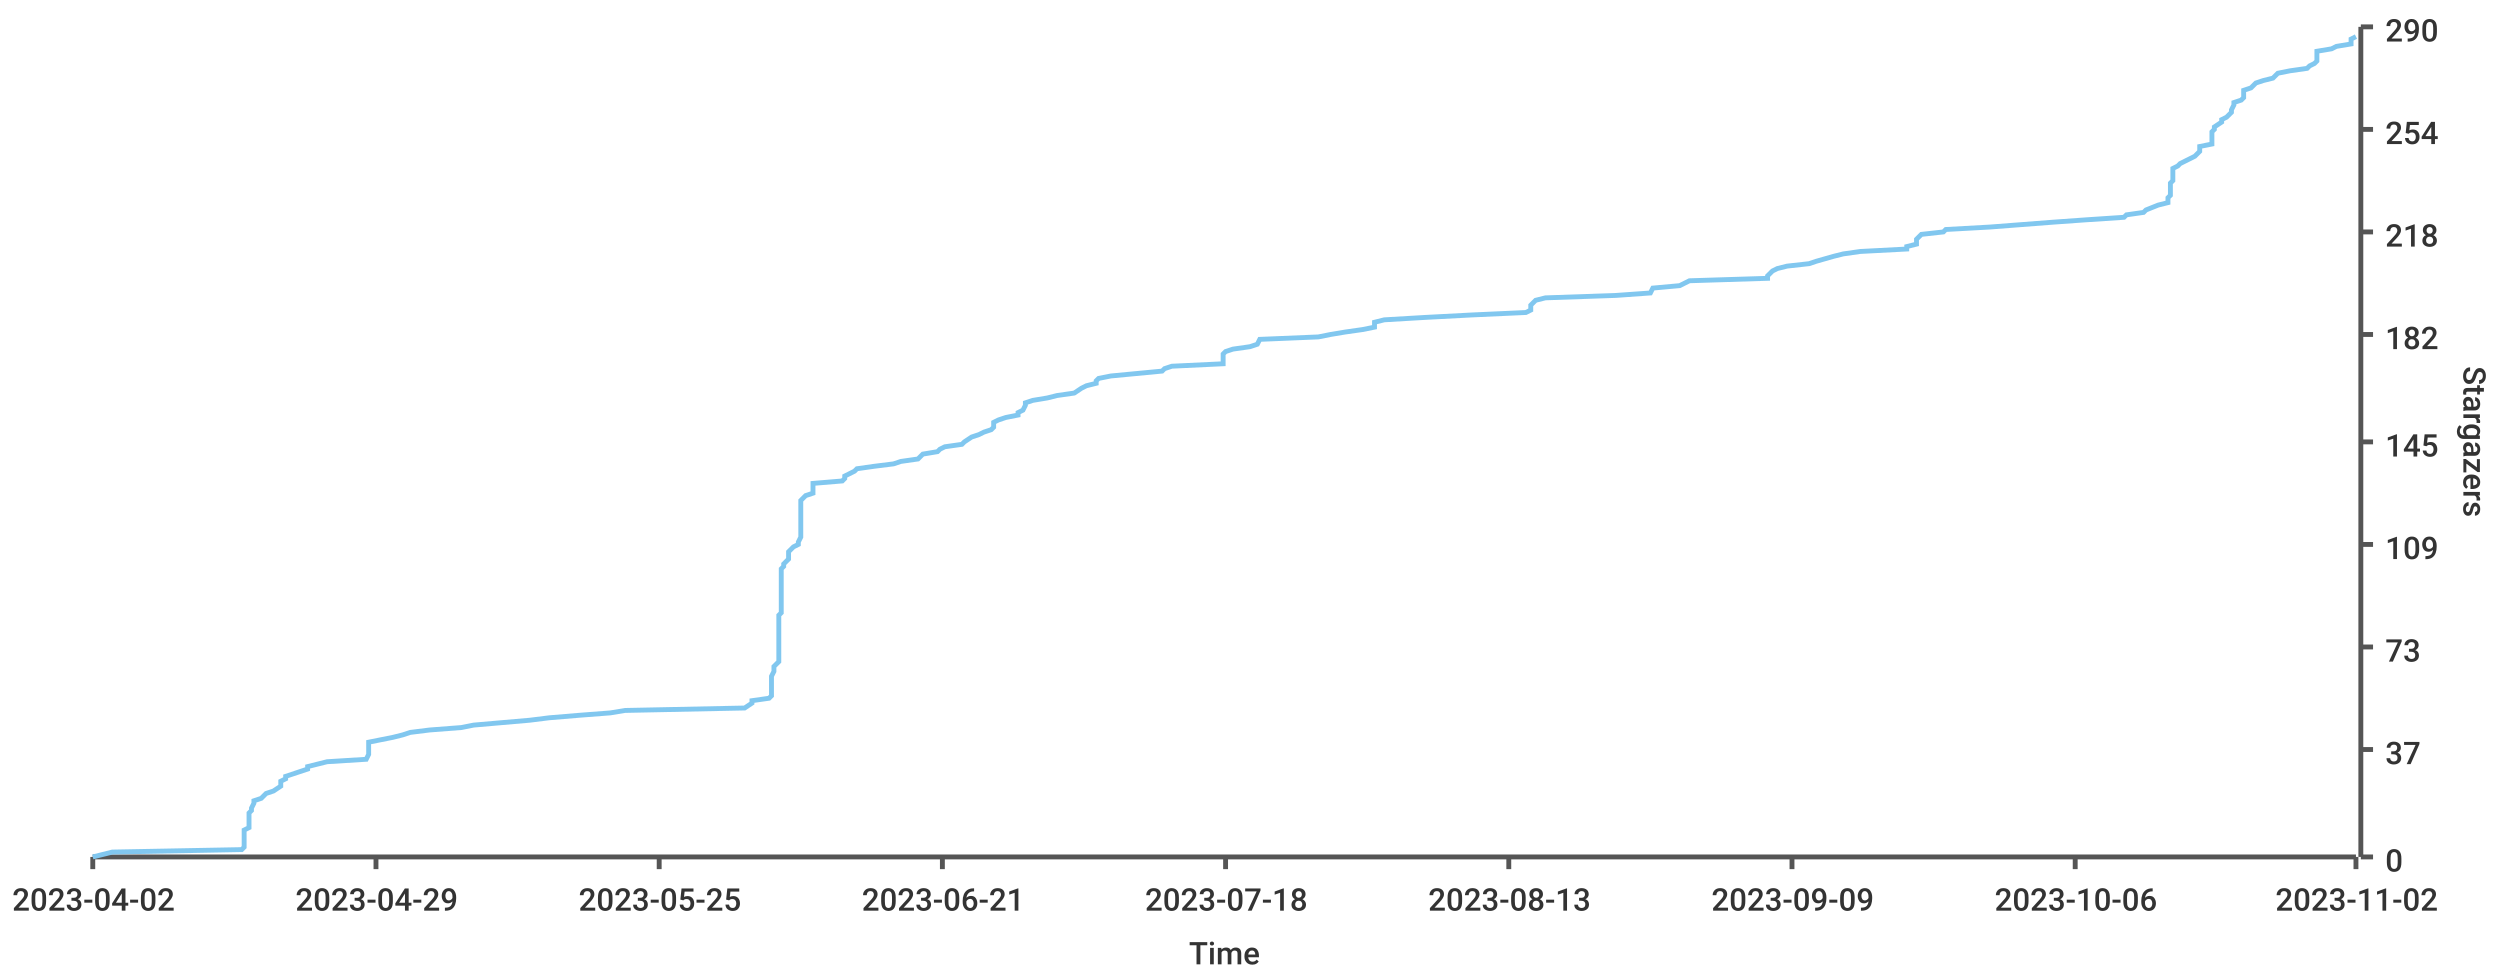
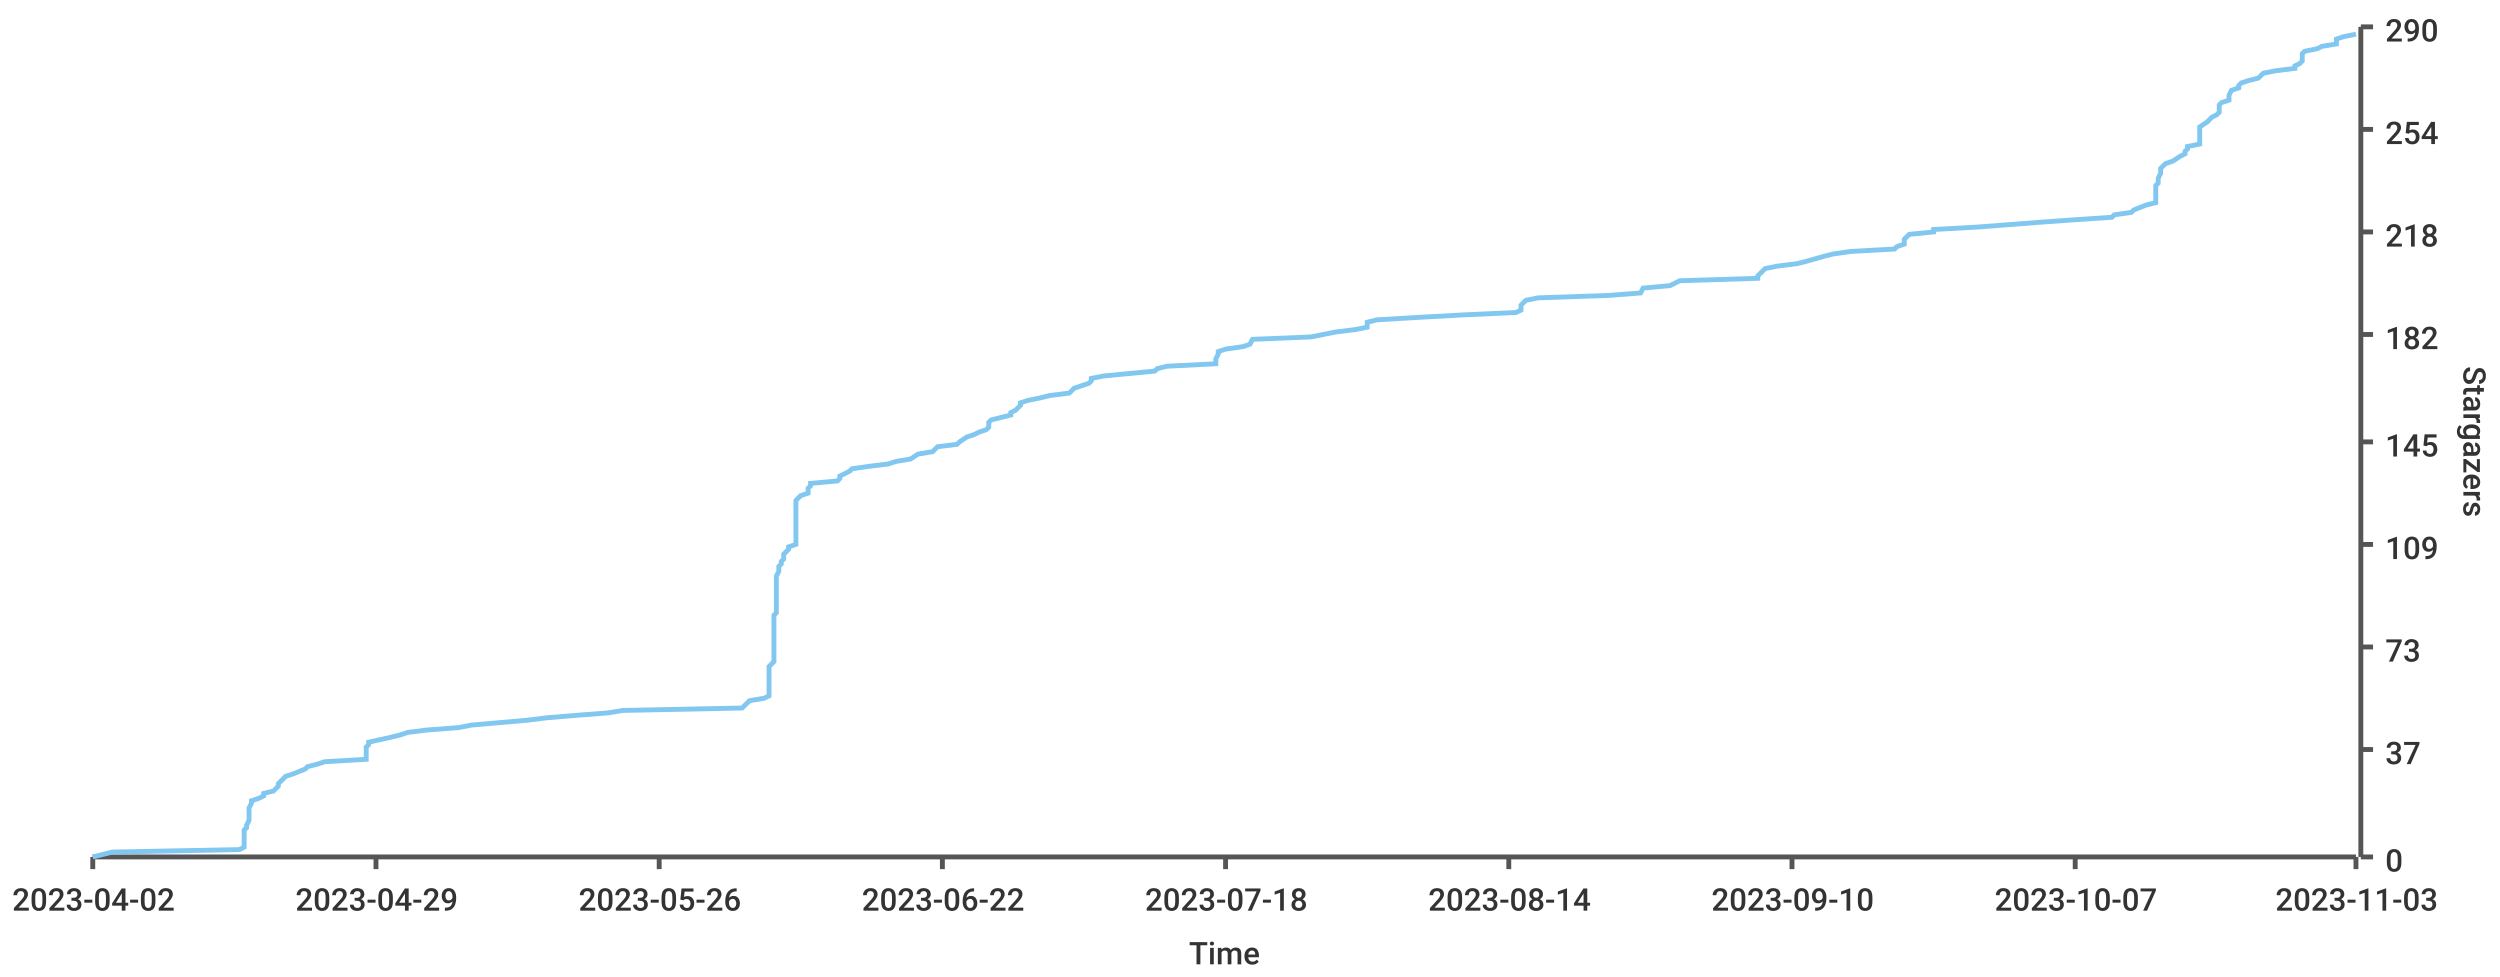
<svg xmlns="http://www.w3.org/2000/svg" width="1024" height="400">\n<path d="M 0 0 L 1024 0 L 1024 400 L 0 400 L 0 0" style="stroke-width:0;stroke:rgba(255,255,255,1.0);fill:rgba(255,255,255,1.0)" />
  <path d="M 38 11 L 965 11 L 965 351 L 38 351 L 38 11" style="stroke-width:0;stroke:rgba(255,255,255,1.0);fill:rgba(255,255,255,1.0)" />
  <path d="M 38 351 L 965 351" style="stroke-width:2;stroke:rgba(85,85,85,1.0);fill:none" />
  <path d="M 38 351 L 38 356" style="stroke-width:2;stroke:rgba(85,85,85,1.0);fill:none" />
  <text x="5" y="373" style="stroke-width:0;stroke:none;fill:rgba(51,51,51,1.0);font-size:12.8px;font-family:'Roboto Medium',sans-serif">2023-04-02</text>
  <path d="M 154 351 L 154 356" style="stroke-width:2;stroke:rgba(85,85,85,1.0);fill:none" />
  <text x="121" y="373" style="stroke-width:0;stroke:none;fill:rgba(51,51,51,1.0);font-size:12.8px;font-family:'Roboto Medium',sans-serif">2023-04-29</text>
  <path d="M 270 351 L 270 356" style="stroke-width:2;stroke:rgba(85,85,85,1.0);fill:none" />
-   <text x="237" y="373" style="stroke-width:0;stroke:none;fill:rgba(51,51,51,1.0);font-size:12.8px;font-family:'Roboto Medium',sans-serif">2023-05-25</text>
+   <text x="237" y="373" style="stroke-width:0;stroke:none;fill:rgba(51,51,51,1.0);font-size:12.8px;font-family:'Roboto Medium',sans-serif">2023-05-26</text>
  <path d="M 386 351 L 386 356" style="stroke-width:2;stroke:rgba(85,85,85,1.0);fill:none" />
-   <text x="353" y="373" style="stroke-width:0;stroke:none;fill:rgba(51,51,51,1.0);font-size:12.8px;font-family:'Roboto Medium',sans-serif">2023-06-21</text>
+   <text x="353" y="373" style="stroke-width:0;stroke:none;fill:rgba(51,51,51,1.0);font-size:12.8px;font-family:'Roboto Medium',sans-serif">2023-06-22</text>
  <path d="M 502 351 L 502 356" style="stroke-width:2;stroke:rgba(85,85,85,1.0);fill:none" />
  <text x="469" y="373" style="stroke-width:0;stroke:none;fill:rgba(51,51,51,1.0);font-size:12.8px;font-family:'Roboto Medium',sans-serif">2023-07-18</text>
  <path d="M 618 351 L 618 356" style="stroke-width:2;stroke:rgba(85,85,85,1.0);fill:none" />
-   <text x="585" y="373" style="stroke-width:0;stroke:none;fill:rgba(51,51,51,1.0);font-size:12.8px;font-family:'Roboto Medium',sans-serif">2023-08-13</text>
+   <text x="585" y="373" style="stroke-width:0;stroke:none;fill:rgba(51,51,51,1.0);font-size:12.8px;font-family:'Roboto Medium',sans-serif">2023-08-14</text>
  <path d="M 734 351 L 734 356" style="stroke-width:2;stroke:rgba(85,85,85,1.0);fill:none" />
-   <text x="701" y="373" style="stroke-width:0;stroke:none;fill:rgba(51,51,51,1.0);font-size:12.8px;font-family:'Roboto Medium',sans-serif">2023-09-09</text>
+   <text x="701" y="373" style="stroke-width:0;stroke:none;fill:rgba(51,51,51,1.0);font-size:12.8px;font-family:'Roboto Medium',sans-serif">2023-09-10</text>
  <path d="M 850 351 L 850 356" style="stroke-width:2;stroke:rgba(85,85,85,1.0);fill:none" />
-   <text x="817" y="373" style="stroke-width:0;stroke:none;fill:rgba(51,51,51,1.0);font-size:12.8px;font-family:'Roboto Medium',sans-serif">2023-10-06</text>
+   <text x="817" y="373" style="stroke-width:0;stroke:none;fill:rgba(51,51,51,1.0);font-size:12.8px;font-family:'Roboto Medium',sans-serif">2023-10-07</text>
  <path d="M 965 351 L 965 356" style="stroke-width:2;stroke:rgba(85,85,85,1.0);fill:none" />
-   <text x="932" y="373" style="stroke-width:0;stroke:none;fill:rgba(51,51,51,1.0);font-size:12.8px;font-family:'Roboto Medium',sans-serif">2023-11-02</text>
+   <text x="932" y="373" style="stroke-width:0;stroke:none;fill:rgba(51,51,51,1.0);font-size:12.8px;font-family:'Roboto Medium',sans-serif">2023-11-03</text>
  <text x="487" y="395" style="stroke-width:0;stroke:none;fill:rgba(51,51,51,1.0);font-size:12.8px;font-family:'Roboto Medium',sans-serif">Time</text>
  <path d="M 967 351 L 967 11" style="stroke-width:2;stroke:rgba(85,85,85,1.0);fill:none" />
  <path d="M 967 351 L 972 351" style="stroke-width:2;stroke:rgba(85,85,85,1.0);fill:none" />
  <text x="977" y="357" style="stroke-width:0;stroke:none;fill:rgba(51,51,51,1.0);font-size:12.8px;font-family:'Roboto Medium',sans-serif">0</text>
  <path d="M 967 307 L 972 307" style="stroke-width:2;stroke:rgba(85,85,85,1.0);fill:none" />
  <text x="977" y="313" style="stroke-width:0;stroke:none;fill:rgba(51,51,51,1.0);font-size:12.8px;font-family:'Roboto Medium',sans-serif">37</text>
  <path d="M 967 265 L 972 265" style="stroke-width:2;stroke:rgba(85,85,85,1.0);fill:none" />
  <text x="977" y="271" style="stroke-width:0;stroke:none;fill:rgba(51,51,51,1.0);font-size:12.8px;font-family:'Roboto Medium',sans-serif">73</text>
  <path d="M 967 223 L 972 223" style="stroke-width:2;stroke:rgba(85,85,85,1.0);fill:none" />
  <text x="977" y="229" style="stroke-width:0;stroke:none;fill:rgba(51,51,51,1.0);font-size:12.8px;font-family:'Roboto Medium',sans-serif">109</text>
  <path d="M 967 181 L 972 181" style="stroke-width:2;stroke:rgba(85,85,85,1.0);fill:none" />
  <text x="977" y="187" style="stroke-width:0;stroke:none;fill:rgba(51,51,51,1.0);font-size:12.8px;font-family:'Roboto Medium',sans-serif">145</text>
  <path d="M 967 137 L 972 137" style="stroke-width:2;stroke:rgba(85,85,85,1.0);fill:none" />
  <text x="977" y="143" style="stroke-width:0;stroke:none;fill:rgba(51,51,51,1.0);font-size:12.8px;font-family:'Roboto Medium',sans-serif">182</text>
  <path d="M 967 95 L 972 95" style="stroke-width:2;stroke:rgba(85,85,85,1.0);fill:none" />
  <text x="977" y="101" style="stroke-width:0;stroke:none;fill:rgba(51,51,51,1.0);font-size:12.8px;font-family:'Roboto Medium',sans-serif">218</text>
  <path d="M 967 53 L 972 53" style="stroke-width:2;stroke:rgba(85,85,85,1.0);fill:none" />
  <text x="977" y="59" style="stroke-width:0;stroke:none;fill:rgba(51,51,51,1.0);font-size:12.8px;font-family:'Roboto Medium',sans-serif">254</text>
  <path d="M 967 11 L 972 11" style="stroke-width:2;stroke:rgba(85,85,85,1.0);fill:none" />
  <text x="977" y="17" style="stroke-width:0;stroke:none;fill:rgba(51,51,51,1.0);font-size:12.8px;font-family:'Roboto Medium',sans-serif">290</text>
  <text x="1009" y="150" style="stroke-width:0;stroke:none;fill:rgba(51,51,51,1.0);font-size:12.8px;font-family:'Roboto Medium',sans-serif" transform="rotate(90.00,1009,150)">Stargazers</text>
-   <path d="M 38 351 L 46 349 L 99 348 L 100 347 L 100 346 L 100 345 L 100 343 L 100 342 L 100 341 L 100 340 L 102 339 L 102 338 L 102 336 L 102 335 L 102 334 L 102 333 L 103 332 L 103 331 L 104 329 L 104 328 L 107 327 L 108 326 L 109 325 L 112 324 L 115 322 L 115 321 L 115 320 L 117 319 L 117 318 L 120 317 L 126 315 L 126 314 L 130 313 L 134 312 L 150 311 L 151 309 L 151 308 L 151 307 L 151 306 L 151 305 L 151 304 L 161 302 L 165 301 L 168 300 L 176 299 L 189 298 L 194 297 L 217 295 L 225 294 L 237 293 L 250 292 L 256 291 L 305 290 L 308 288 L 308 287 L 315 286 L 316 285 L 316 284 L 316 283 L 316 281 L 316 280 L 316 279 L 316 278 L 316 277 L 317 275 L 317 274 L 317 273 L 318 272 L 319 271 L 319 270 L 319 268 L 319 267 L 319 266 L 319 265 L 319 264 L 319 263 L 319 261 L 319 260 L 319 259 L 319 258 L 319 257 L 319 256 L 319 254 L 319 253 L 319 252 L 320 251 L 320 250 L 320 249 L 320 247 L 320 246 L 320 245 L 320 244 L 320 243 L 320 241 L 320 240 L 320 239 L 320 238 L 320 237 L 320 236 L 320 234 L 320 233 L 321 232 L 321 231 L 322 230 L 323 229 L 323 227 L 323 226 L 324 225 L 325 224 L 327 223 L 327 222 L 328 220 L 328 219 L 328 218 L 328 217 L 328 216 L 328 215 L 328 213 L 328 212 L 328 211 L 328 210 L 328 209 L 328 207 L 328 206 L 328 205 L 329 204 L 330 203 L 333 202 L 333 200 L 333 199 L 333 198 L 345 197 L 346 196 L 346 195 L 350 193 L 351 192 L 358 191 L 366 190 L 369 189 L 376 188 L 378 186 L 384 185 L 385 184 L 387 183 L 394 182 L 395 181 L 398 179 L 401 178 L 403 177 L 406 176 L 407 175 L 407 173 L 409 172 L 412 171 L 417 170 L 417 169 L 419 168 L 420 166 L 420 165 L 423 164 L 429 163 L 433 162 L 440 161 L 443 159 L 445 158 L 449 157 L 449 156 L 450 155 L 455 154 L 476 152 L 477 151 L 480 150 L 501 149 L 501 148 L 501 147 L 501 145 L 502 144 L 505 143 L 512 142 L 515 141 L 516 139 L 540 138 L 545 137 L 551 136 L 558 135 L 563 134 L 563 132 L 567 131 L 584 130 L 603 129 L 625 128 L 627 127 L 627 125 L 628 124 L 629 123 L 633 122 L 662 121 L 676 120 L 677 118 L 688 117 L 690 116 L 692 115 L 724 114 L 724 113 L 726 111 L 728 110 L 732 109 L 741 108 L 744 107 L 751 105 L 755 104 L 762 103 L 781 102 L 781 101 L 785 100 L 785 98 L 786 97 L 787 96 L 796 95 L 797 94 L 815 93 L 841 91 L 855 90 L 870 89 L 871 88 L 878 87 L 879 86 L 884 84 L 888 83 L 888 82 L 888 81 L 889 80 L 889 79 L 889 77 L 889 76 L 889 75 L 890 74 L 890 73 L 890 71 L 890 70 L 890 69 L 892 68 L 893 67 L 895 66 L 899 64 L 900 63 L 901 62 L 901 61 L 901 60 L 906 59 L 906 57 L 906 56 L 906 55 L 906 54 L 907 53 L 907 52 L 910 50 L 910 49 L 912 48 L 913 47 L 914 46 L 914 45 L 915 43 L 915 42 L 918 41 L 919 40 L 919 39 L 919 37 L 922 36 L 923 35 L 924 34 L 927 33 L 931 32 L 933 30 L 938 29 L 945 28 L 946 27 L 948 26 L 949 25 L 949 23 L 949 22 L 949 21 L 955 20 L 957 19 L 963 18 L 963 16 L 965 15" style="stroke-width:2;stroke:rgba(129,199,239,1.0);fill:none" />
+   <path d="M 38 351 L 46 349 L 98 348 L 100 347 L 100 346 L 100 345 L 100 343 L 100 342 L 100 341 L 100 340 L 101 339 L 101 338 L 102 336 L 102 335 L 102 334 L 102 333 L 102 332 L 102 331 L 103 329 L 103 328 L 106 327 L 108 326 L 108 325 L 112 324 L 114 322 L 114 321 L 115 320 L 116 319 L 117 318 L 120 317 L 125 315 L 126 314 L 130 313 L 133 312 L 150 311 L 150 309 L 150 308 L 150 307 L 150 306 L 151 305 L 151 304 L 160 302 L 164 301 L 167 300 L 175 299 L 188 298 L 193 297 L 216 295 L 224 294 L 236 293 L 249 292 L 255 291 L 304 290 L 306 288 L 307 287 L 313 286 L 315 285 L 315 284 L 315 283 L 315 281 L 315 280 L 315 279 L 315 278 L 315 277 L 315 275 L 315 274 L 315 273 L 316 272 L 317 271 L 317 270 L 317 268 L 317 267 L 317 266 L 317 265 L 317 264 L 317 263 L 317 261 L 317 260 L 317 259 L 317 258 L 317 257 L 317 256 L 317 254 L 317 253 L 317 252 L 318 251 L 318 250 L 318 249 L 318 247 L 318 246 L 318 245 L 318 244 L 318 243 L 318 241 L 318 240 L 318 239 L 318 238 L 318 237 L 318 236 L 319 234 L 319 233 L 319 232 L 320 231 L 320 230 L 321 229 L 321 227 L 322 226 L 323 225 L 323 224 L 326 223 L 326 222 L 326 220 L 326 219 L 326 218 L 326 217 L 326 216 L 326 215 L 326 213 L 326 212 L 326 211 L 326 210 L 326 209 L 326 207 L 326 206 L 326 205 L 327 204 L 328 203 L 331 202 L 331 200 L 332 199 L 332 198 L 343 197 L 344 196 L 344 195 L 348 193 L 349 192 L 356 191 L 364 190 L 367 189 L 373 188 L 376 186 L 382 185 L 383 184 L 384 183 L 392 182 L 393 181 L 396 179 L 399 178 L 401 177 L 404 176 L 405 175 L 405 173 L 406 172 L 410 171 L 414 170 L 414 169 L 416 168 L 418 166 L 418 165 L 421 164 L 426 163 L 430 162 L 438 161 L 440 159 L 443 158 L 446 157 L 447 156 L 447 155 L 452 154 L 473 152 L 474 151 L 478 150 L 498 149 L 498 148 L 498 147 L 499 145 L 499 144 L 502 143 L 509 142 L 512 141 L 513 139 L 537 138 L 542 137 L 547 136 L 555 135 L 560 134 L 560 132 L 564 131 L 581 130 L 599 129 L 621 128 L 623 127 L 623 125 L 624 124 L 625 123 L 630 122 L 659 121 L 672 120 L 673 118 L 684 117 L 686 116 L 688 115 L 720 114 L 720 113 L 722 111 L 723 110 L 728 109 L 736 108 L 740 107 L 747 105 L 751 104 L 758 103 L 776 102 L 777 101 L 780 100 L 780 98 L 781 97 L 782 96 L 792 95 L 792 94 L 810 93 L 836 91 L 850 90 L 865 89 L 866 88 L 873 87 L 874 86 L 879 84 L 883 83 L 883 82 L 883 81 L 883 80 L 883 79 L 883 77 L 883 76 L 884 75 L 884 74 L 884 73 L 885 71 L 885 70 L 885 69 L 886 68 L 887 67 L 890 66 L 893 64 L 895 63 L 895 62 L 896 61 L 896 60 L 901 59 L 901 57 L 901 56 L 901 55 L 901 54 L 901 53 L 901 52 L 904 50 L 905 49 L 906 48 L 908 47 L 909 46 L 909 45 L 909 43 L 910 42 L 913 41 L 913 40 L 913 39 L 914 37 L 917 36 L 917 35 L 918 34 L 921 33 L 925 32 L 927 30 L 932 29 L 940 28 L 940 27 L 942 26 L 943 25 L 943 23 L 943 22 L 944 21 L 949 20 L 951 19 L 957 18 L 957 16 L 960 15 L 965 14" style="stroke-width:2;stroke:rgba(129,199,239,1.0);fill:none" />
</svg>
